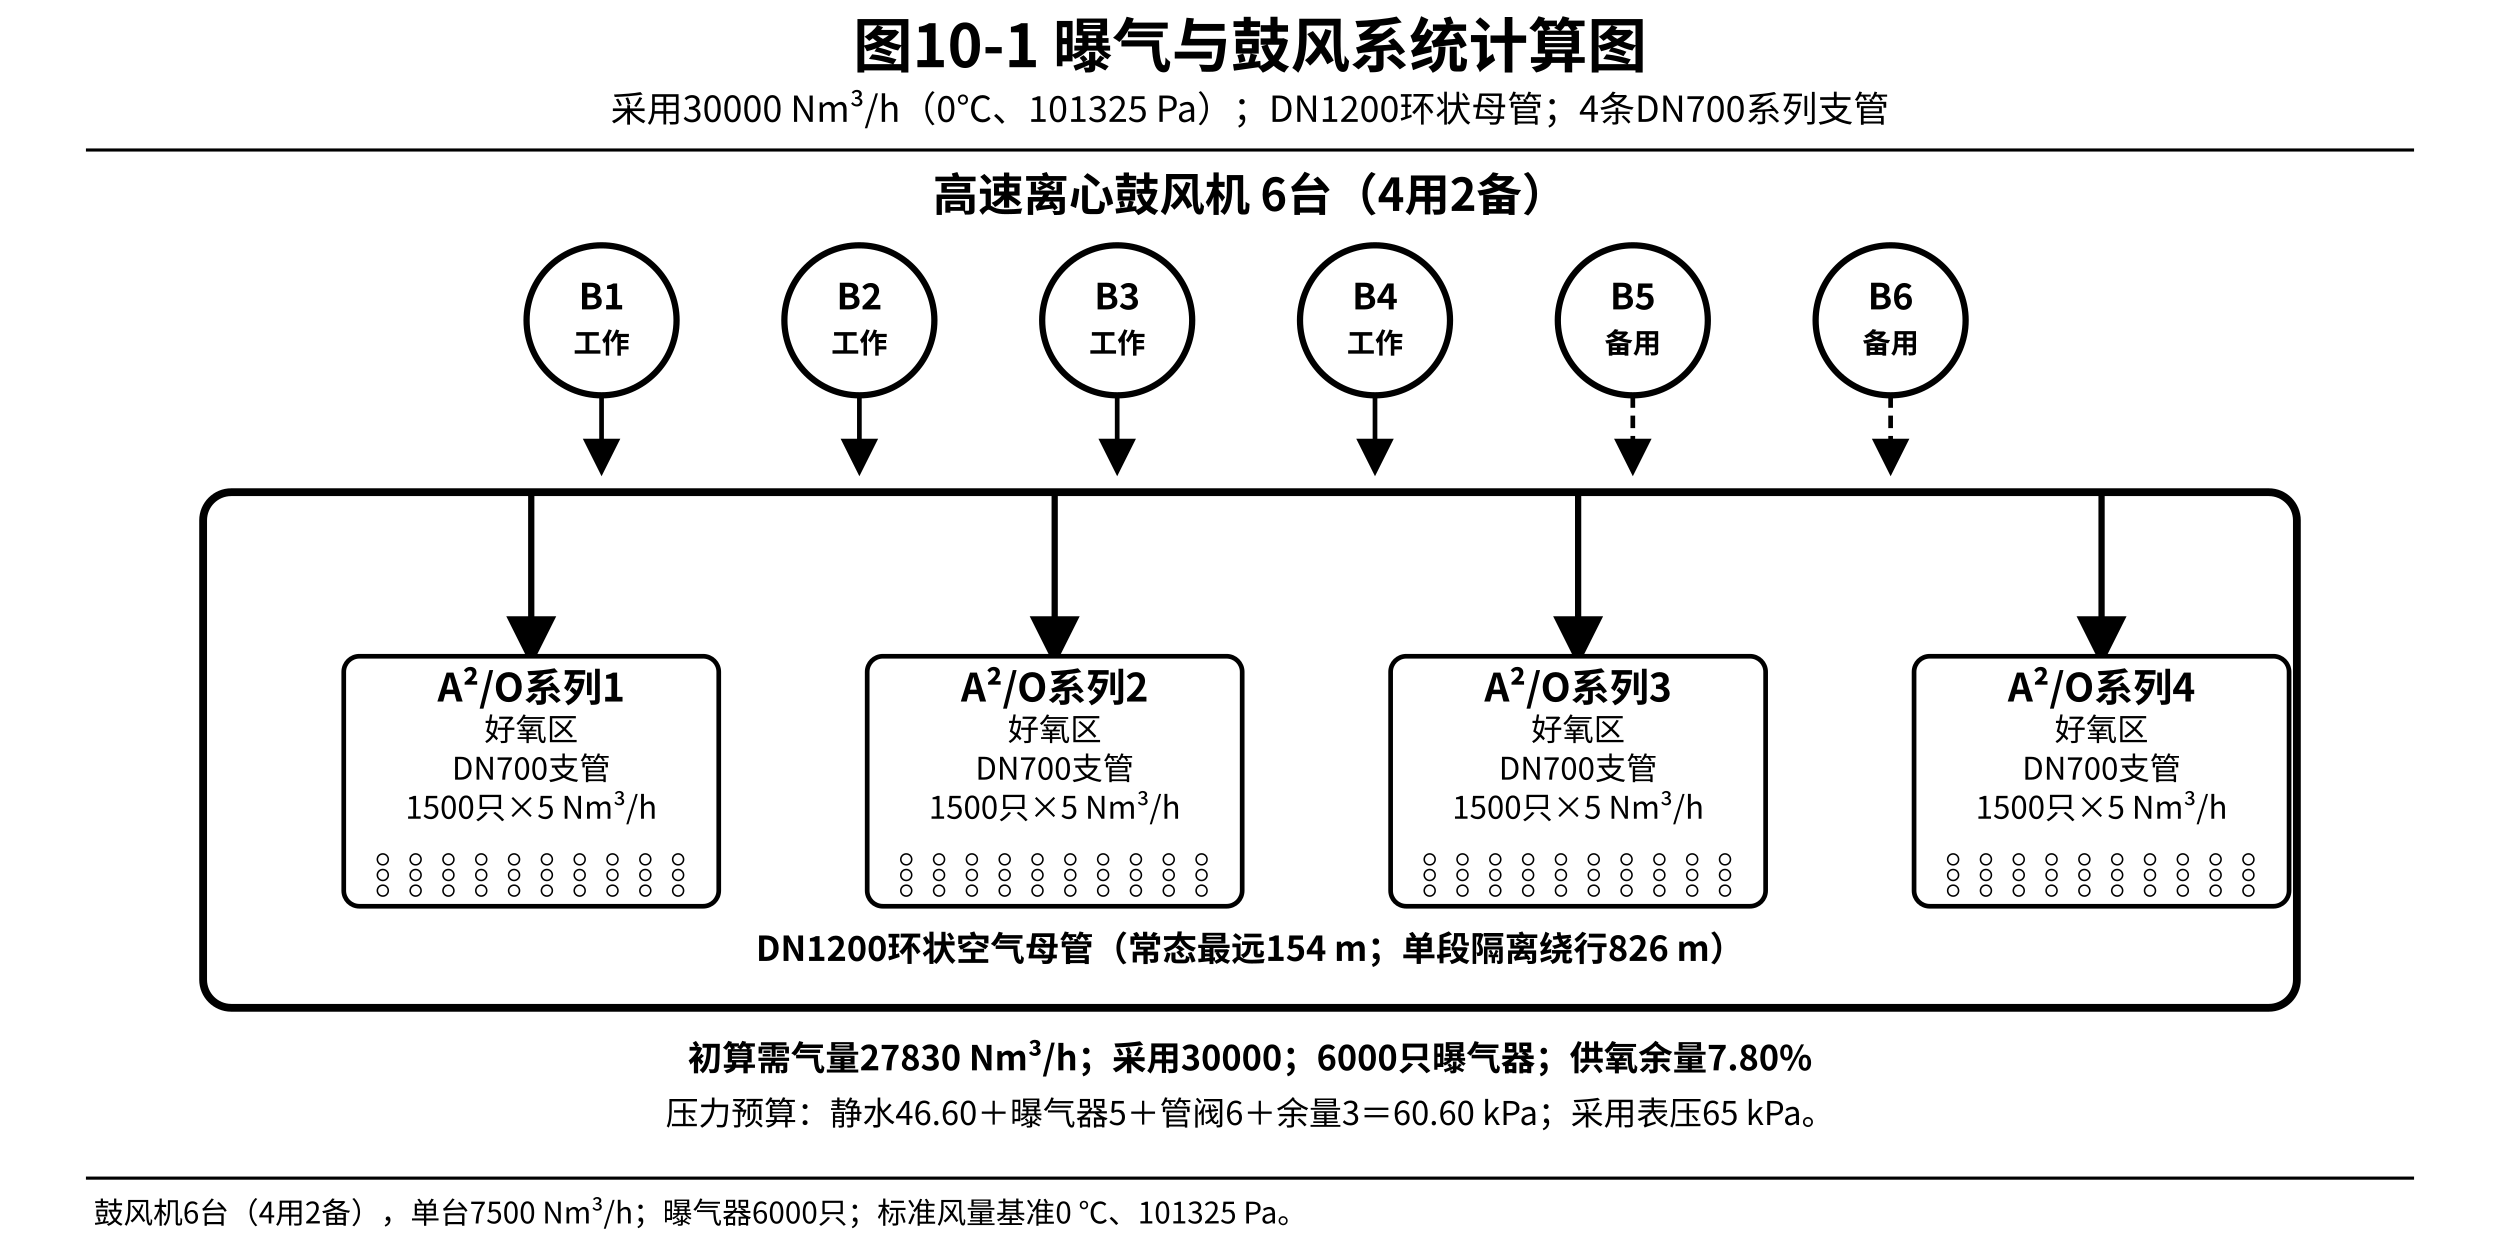
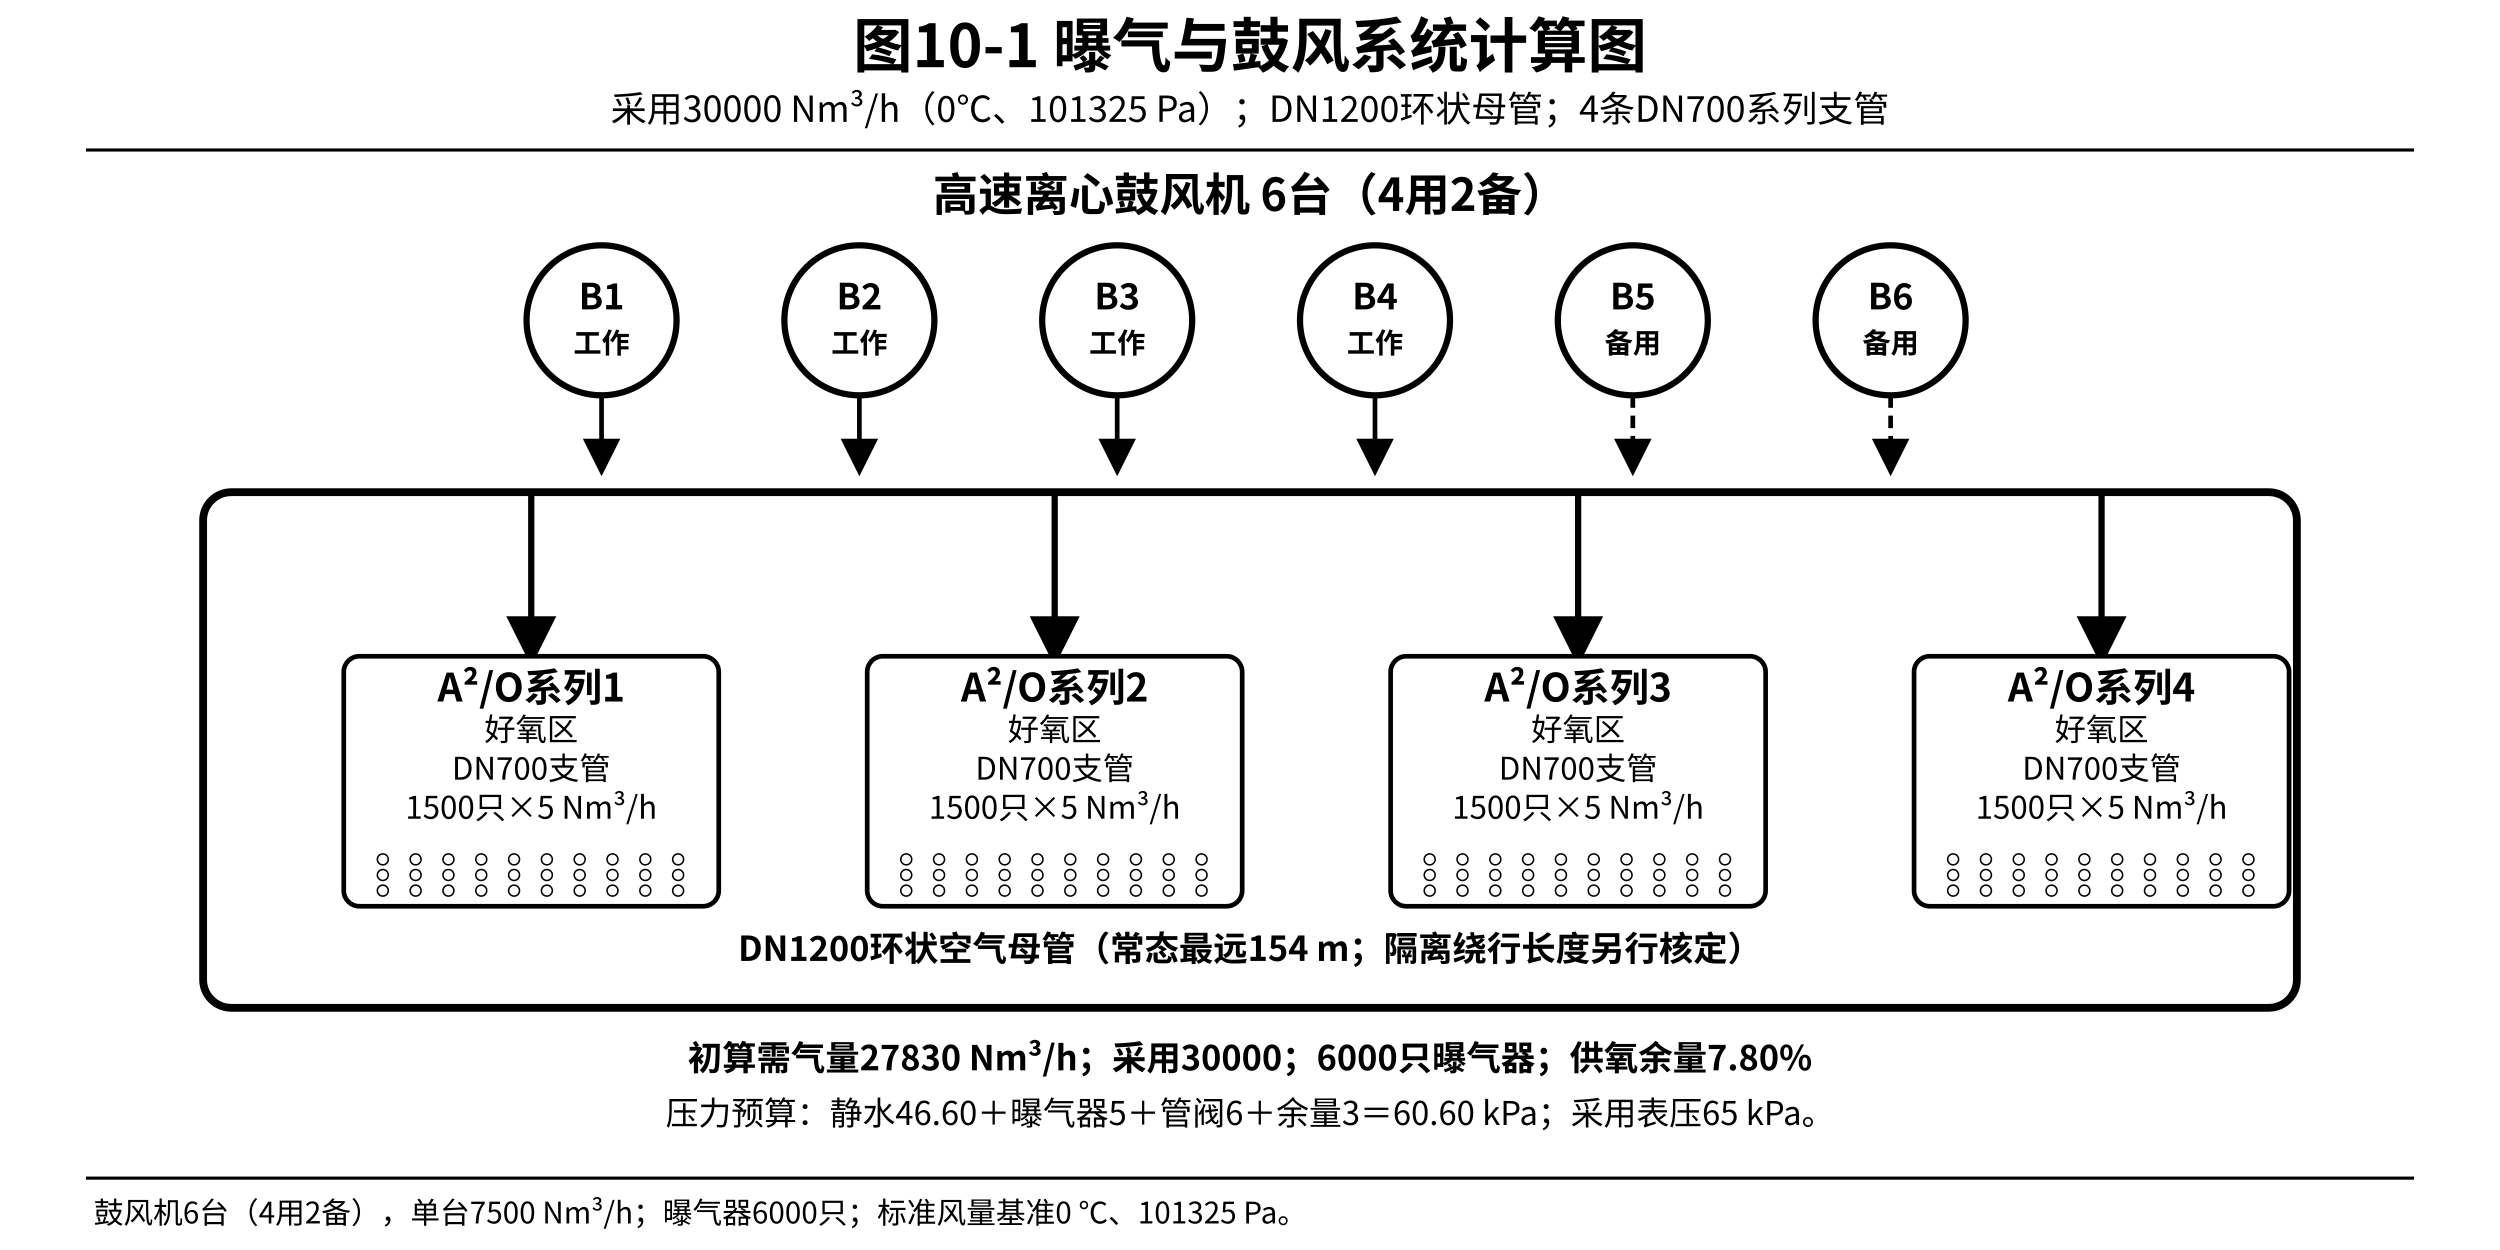
<svg xmlns="http://www.w3.org/2000/svg" width="1600" height="800" viewBox="0 0 1600 800">
  <defs>
    <marker id="arr-blue" viewBox="0 0 10 10" refX="8" refY="5" markerWidth="8" markerHeight="8" orient="auto">
      <path d="M0 0 L10 5 L0 10 z" fill="#000000" />
    </marker>
    <marker id="arr-green" viewBox="0 0 10 10" refX="8" refY="5" markerWidth="8" markerHeight="8" orient="auto">
      <path d="M0 0 L10 5 L0 10 z" fill="#000000" />
    </marker>
    <marker id="arr-orange" viewBox="0 0 10 10" refX="8" refY="5" markerWidth="8" markerHeight="8" orient="auto">
      <path d="M0 0 L10 5 L0 10 z" fill="#000000" />
    </marker>
    <marker id="arr-purple" viewBox="0 0 10 10" refX="8" refY="5" markerWidth="8" markerHeight="8" orient="auto">
      <path d="M0 0 L10 5 L0 10 z" fill="#000000" />
    </marker>
    <marker id="arr-brown" viewBox="0 0 10 10" refX="8" refY="5" markerWidth="8" markerHeight="8" orient="auto">
      <path d="M0 0 L10 5 L0 10 z" fill="#000000" />
    </marker>
    <marker id="arr-dark" viewBox="0 0 10 10" refX="8" refY="5" markerWidth="8" markerHeight="8" orient="auto">
      <path d="M0 0 L10 5 L0 10 z" fill="#000000" />
    </marker>
  </defs>
  <style>
              text{font-family:"Songti SC","SimSun","Noto Sans CJK SC","Microsoft YaHei",sans-serif;fill:#000000}
              .title{font-size:38px;font-weight:700}.subtitle{font-size:23px;fill:#000000}
              .h{font-size:29px;font-weight:700}.body{font-size:24px}.small{font-size:20px}.tiny{font-size:17px}
            </style>
  <rect width="1600" height="800" fill="#FFFFFF" />
  <text x="800" y="43" text-anchor="middle" font-size="38" font-weight="700" fill="#000000">图10-1  曝气与鼓风系统计算图</text>
  <text x="800" y="78" text-anchor="middle" font-size="23" font-weight="400" fill="#000000">采用30000 Nm³/h（0℃、101325 Pa）；DN1200环状母管；4条DN700系列支管</text>
  <line x1="55" y1="96" x2="1545" y2="96" stroke="#000000" stroke-width="2" />
  <text x="800" y="135" text-anchor="middle" font-size="29" font-weight="700" fill="#000000">高速离心鼓风机 6台（4用2备）</text>
  <circle cx="385" cy="205" r="48" fill="#FFFFFF" stroke="#000000" stroke-width="4" />
  <text x="385" y="198" text-anchor="middle" font-size="23" font-weight="700" fill="#000000">B1</text>
  <text x="385" y="226" text-anchor="middle" font-size="18" font-weight="700" fill="#000000">工作</text>
  <line x1="385" y1="253" x2="385" y2="300" stroke="#000000" stroke-width="3" marker-end="url(#arr-blue)" />
  <circle cx="550" cy="205" r="48" fill="#FFFFFF" stroke="#000000" stroke-width="4" />
  <text x="550" y="198" text-anchor="middle" font-size="23" font-weight="700" fill="#000000">B2</text>
  <text x="550" y="226" text-anchor="middle" font-size="18" font-weight="700" fill="#000000">工作</text>
  <line x1="550" y1="253" x2="550" y2="300" stroke="#000000" stroke-width="3" marker-end="url(#arr-blue)" />
  <circle cx="715" cy="205" r="48" fill="#FFFFFF" stroke="#000000" stroke-width="4" />
  <text x="715" y="198" text-anchor="middle" font-size="23" font-weight="700" fill="#000000">B3</text>
  <text x="715" y="226" text-anchor="middle" font-size="18" font-weight="700" fill="#000000">工作</text>
  <line x1="715" y1="253" x2="715" y2="300" stroke="#000000" stroke-width="3" marker-end="url(#arr-blue)" />
  <circle cx="880" cy="205" r="48" fill="#FFFFFF" stroke="#000000" stroke-width="4" />
  <text x="880" y="198" text-anchor="middle" font-size="23" font-weight="700" fill="#000000">B4</text>
  <text x="880" y="226" text-anchor="middle" font-size="18" font-weight="700" fill="#000000">工作</text>
  <line x1="880" y1="253" x2="880" y2="300" stroke="#000000" stroke-width="3" marker-end="url(#arr-blue)" />
  <circle cx="1045" cy="205" r="48" fill="#FFFFFF" stroke="#000000" stroke-width="4" />
  <text x="1045" y="198" text-anchor="middle" font-size="23" font-weight="700" fill="#000000">B5</text>
  <text x="1045" y="226" text-anchor="middle" font-size="18" font-weight="700" fill="#000000">备用</text>
  <line x1="1045" y1="253" x2="1045" y2="300" stroke="#000000" stroke-width="3" marker-end="url(#arr-dark)" stroke-dasharray="8 5" />
  <circle cx="1210" cy="205" r="48" fill="#FFFFFF" stroke="#000000" stroke-width="4" />
  <text x="1210" y="198" text-anchor="middle" font-size="23" font-weight="700" fill="#000000">B6</text>
  <text x="1210" y="226" text-anchor="middle" font-size="18" font-weight="700" fill="#000000">备用</text>
  <line x1="1210" y1="253" x2="1210" y2="300" stroke="#000000" stroke-width="3" marker-end="url(#arr-dark)" stroke-dasharray="8 5" />
  <text x="800" y="282" text-anchor="middle" font-size="22" font-weight="400" fill="#000000" />
  <rect x="130" y="315" width="1340" height="330" rx="18" fill="none" stroke="#000000" stroke-width="5" />
-   <text x="800" y="615" text-anchor="middle" font-size="22" font-weight="700" fill="#000000">DN1200环状空气母管（常态最远154 m；单段隔离绕行826 m）</text>
+   <text x="800" y="615" text-anchor="middle" font-size="22" font-weight="700" fill="#000000">DN1200环状空气母管（常态最远154 m；隔离绕行长度另行核定）</text>
  <line x1="340" y1="315" x2="340" y2="420" stroke="#000000" stroke-width="4" marker-end="url(#arr-blue)" />
  <rect x="220" y="420" width="240" height="160" rx="10" fill="#FFFFFF" stroke="#000000" stroke-width="3" />
  <text x="340" y="449" text-anchor="middle" font-size="25" font-weight="700" fill="#000000">A²/O系列1</text>
  <text x="340" y="474" text-anchor="middle" font-size="20" font-weight="400" fill="#000000">好氧区</text>
  <text x="340" y="499" text-anchor="middle" font-size="20" font-weight="400" fill="#000000">DN700支管</text>
  <text x="340" y="524" text-anchor="middle" font-size="20" font-weight="400" fill="#000000">1500只×5 Nm³/h</text>
  <circle cx="245" cy="570" r="3.5" fill="#FFFFFF" stroke="#000000" stroke-width="1" />
  <circle cx="266" cy="570" r="3.5" fill="#FFFFFF" stroke="#000000" stroke-width="1" />
  <circle cx="287" cy="570" r="3.5" fill="#FFFFFF" stroke="#000000" stroke-width="1" />
  <circle cx="308" cy="570" r="3.5" fill="#FFFFFF" stroke="#000000" stroke-width="1" />
  <circle cx="329" cy="570" r="3.5" fill="#FFFFFF" stroke="#000000" stroke-width="1" />
  <circle cx="350" cy="570" r="3.5" fill="#FFFFFF" stroke="#000000" stroke-width="1" />
  <circle cx="371" cy="570" r="3.5" fill="#FFFFFF" stroke="#000000" stroke-width="1" />
  <circle cx="392" cy="570" r="3.5" fill="#FFFFFF" stroke="#000000" stroke-width="1" />
  <circle cx="413" cy="570" r="3.5" fill="#FFFFFF" stroke="#000000" stroke-width="1" />
  <circle cx="434" cy="570" r="3.5" fill="#FFFFFF" stroke="#000000" stroke-width="1" />
  <circle cx="245" cy="560" r="3.5" fill="#FFFFFF" stroke="#000000" stroke-width="1" />
  <circle cx="266" cy="560" r="3.5" fill="#FFFFFF" stroke="#000000" stroke-width="1" />
  <circle cx="287" cy="560" r="3.5" fill="#FFFFFF" stroke="#000000" stroke-width="1" />
  <circle cx="308" cy="560" r="3.5" fill="#FFFFFF" stroke="#000000" stroke-width="1" />
  <circle cx="329" cy="560" r="3.5" fill="#FFFFFF" stroke="#000000" stroke-width="1" />
  <circle cx="350" cy="560" r="3.5" fill="#FFFFFF" stroke="#000000" stroke-width="1" />
  <circle cx="371" cy="560" r="3.5" fill="#FFFFFF" stroke="#000000" stroke-width="1" />
  <circle cx="392" cy="560" r="3.5" fill="#FFFFFF" stroke="#000000" stroke-width="1" />
  <circle cx="413" cy="560" r="3.5" fill="#FFFFFF" stroke="#000000" stroke-width="1" />
  <circle cx="434" cy="560" r="3.5" fill="#FFFFFF" stroke="#000000" stroke-width="1" />
  <circle cx="245" cy="550" r="3.5" fill="#FFFFFF" stroke="#000000" stroke-width="1" />
  <circle cx="266" cy="550" r="3.5" fill="#FFFFFF" stroke="#000000" stroke-width="1" />
  <circle cx="287" cy="550" r="3.5" fill="#FFFFFF" stroke="#000000" stroke-width="1" />
  <circle cx="308" cy="550" r="3.5" fill="#FFFFFF" stroke="#000000" stroke-width="1" />
  <circle cx="329" cy="550" r="3.5" fill="#FFFFFF" stroke="#000000" stroke-width="1" />
  <circle cx="350" cy="550" r="3.5" fill="#FFFFFF" stroke="#000000" stroke-width="1" />
  <circle cx="371" cy="550" r="3.5" fill="#FFFFFF" stroke="#000000" stroke-width="1" />
  <circle cx="392" cy="550" r="3.5" fill="#FFFFFF" stroke="#000000" stroke-width="1" />
  <circle cx="413" cy="550" r="3.5" fill="#FFFFFF" stroke="#000000" stroke-width="1" />
  <circle cx="434" cy="550" r="3.5" fill="#FFFFFF" stroke="#000000" stroke-width="1" />
  <line x1="675" y1="315" x2="675" y2="420" stroke="#000000" stroke-width="4" marker-end="url(#arr-blue)" />
  <rect x="555" y="420" width="240" height="160" rx="10" fill="#FFFFFF" stroke="#000000" stroke-width="3" />
  <text x="675" y="449" text-anchor="middle" font-size="25" font-weight="700" fill="#000000">A²/O系列2</text>
  <text x="675" y="474" text-anchor="middle" font-size="20" font-weight="400" fill="#000000">好氧区</text>
  <text x="675" y="499" text-anchor="middle" font-size="20" font-weight="400" fill="#000000">DN700支管</text>
  <text x="675" y="524" text-anchor="middle" font-size="20" font-weight="400" fill="#000000">1500只×5 Nm³/h</text>
  <circle cx="580" cy="570" r="3.5" fill="#FFFFFF" stroke="#000000" stroke-width="1" />
  <circle cx="601" cy="570" r="3.5" fill="#FFFFFF" stroke="#000000" stroke-width="1" />
  <circle cx="622" cy="570" r="3.5" fill="#FFFFFF" stroke="#000000" stroke-width="1" />
  <circle cx="643" cy="570" r="3.5" fill="#FFFFFF" stroke="#000000" stroke-width="1" />
  <circle cx="664" cy="570" r="3.5" fill="#FFFFFF" stroke="#000000" stroke-width="1" />
  <circle cx="685" cy="570" r="3.5" fill="#FFFFFF" stroke="#000000" stroke-width="1" />
  <circle cx="706" cy="570" r="3.5" fill="#FFFFFF" stroke="#000000" stroke-width="1" />
  <circle cx="727" cy="570" r="3.5" fill="#FFFFFF" stroke="#000000" stroke-width="1" />
  <circle cx="748" cy="570" r="3.5" fill="#FFFFFF" stroke="#000000" stroke-width="1" />
  <circle cx="769" cy="570" r="3.5" fill="#FFFFFF" stroke="#000000" stroke-width="1" />
  <circle cx="580" cy="560" r="3.5" fill="#FFFFFF" stroke="#000000" stroke-width="1" />
  <circle cx="601" cy="560" r="3.5" fill="#FFFFFF" stroke="#000000" stroke-width="1" />
  <circle cx="622" cy="560" r="3.5" fill="#FFFFFF" stroke="#000000" stroke-width="1" />
  <circle cx="643" cy="560" r="3.5" fill="#FFFFFF" stroke="#000000" stroke-width="1" />
  <circle cx="664" cy="560" r="3.5" fill="#FFFFFF" stroke="#000000" stroke-width="1" />
  <circle cx="685" cy="560" r="3.5" fill="#FFFFFF" stroke="#000000" stroke-width="1" />
  <circle cx="706" cy="560" r="3.5" fill="#FFFFFF" stroke="#000000" stroke-width="1" />
  <circle cx="727" cy="560" r="3.5" fill="#FFFFFF" stroke="#000000" stroke-width="1" />
  <circle cx="748" cy="560" r="3.5" fill="#FFFFFF" stroke="#000000" stroke-width="1" />
  <circle cx="769" cy="560" r="3.5" fill="#FFFFFF" stroke="#000000" stroke-width="1" />
  <circle cx="580" cy="550" r="3.5" fill="#FFFFFF" stroke="#000000" stroke-width="1" />
  <circle cx="601" cy="550" r="3.5" fill="#FFFFFF" stroke="#000000" stroke-width="1" />
  <circle cx="622" cy="550" r="3.5" fill="#FFFFFF" stroke="#000000" stroke-width="1" />
  <circle cx="643" cy="550" r="3.5" fill="#FFFFFF" stroke="#000000" stroke-width="1" />
  <circle cx="664" cy="550" r="3.5" fill="#FFFFFF" stroke="#000000" stroke-width="1" />
  <circle cx="685" cy="550" r="3.5" fill="#FFFFFF" stroke="#000000" stroke-width="1" />
  <circle cx="706" cy="550" r="3.5" fill="#FFFFFF" stroke="#000000" stroke-width="1" />
  <circle cx="727" cy="550" r="3.5" fill="#FFFFFF" stroke="#000000" stroke-width="1" />
  <circle cx="748" cy="550" r="3.5" fill="#FFFFFF" stroke="#000000" stroke-width="1" />
  <circle cx="769" cy="550" r="3.5" fill="#FFFFFF" stroke="#000000" stroke-width="1" />
  <line x1="1010" y1="315" x2="1010" y2="420" stroke="#000000" stroke-width="4" marker-end="url(#arr-blue)" />
  <rect x="890" y="420" width="240" height="160" rx="10" fill="#FFFFFF" stroke="#000000" stroke-width="3" />
  <text x="1010" y="449" text-anchor="middle" font-size="25" font-weight="700" fill="#000000">A²/O系列3</text>
  <text x="1010" y="474" text-anchor="middle" font-size="20" font-weight="400" fill="#000000">好氧区</text>
  <text x="1010" y="499" text-anchor="middle" font-size="20" font-weight="400" fill="#000000">DN700支管</text>
  <text x="1010" y="524" text-anchor="middle" font-size="20" font-weight="400" fill="#000000">1500只×5 Nm³/h</text>
  <circle cx="915" cy="570" r="3.5" fill="#FFFFFF" stroke="#000000" stroke-width="1" />
  <circle cx="936" cy="570" r="3.5" fill="#FFFFFF" stroke="#000000" stroke-width="1" />
  <circle cx="957" cy="570" r="3.5" fill="#FFFFFF" stroke="#000000" stroke-width="1" />
  <circle cx="978" cy="570" r="3.5" fill="#FFFFFF" stroke="#000000" stroke-width="1" />
  <circle cx="999" cy="570" r="3.5" fill="#FFFFFF" stroke="#000000" stroke-width="1" />
  <circle cx="1020" cy="570" r="3.5" fill="#FFFFFF" stroke="#000000" stroke-width="1" />
  <circle cx="1041" cy="570" r="3.5" fill="#FFFFFF" stroke="#000000" stroke-width="1" />
  <circle cx="1062" cy="570" r="3.5" fill="#FFFFFF" stroke="#000000" stroke-width="1" />
  <circle cx="1083" cy="570" r="3.5" fill="#FFFFFF" stroke="#000000" stroke-width="1" />
  <circle cx="1104" cy="570" r="3.5" fill="#FFFFFF" stroke="#000000" stroke-width="1" />
  <circle cx="915" cy="560" r="3.5" fill="#FFFFFF" stroke="#000000" stroke-width="1" />
  <circle cx="936" cy="560" r="3.5" fill="#FFFFFF" stroke="#000000" stroke-width="1" />
  <circle cx="957" cy="560" r="3.5" fill="#FFFFFF" stroke="#000000" stroke-width="1" />
  <circle cx="978" cy="560" r="3.5" fill="#FFFFFF" stroke="#000000" stroke-width="1" />
  <circle cx="999" cy="560" r="3.5" fill="#FFFFFF" stroke="#000000" stroke-width="1" />
  <circle cx="1020" cy="560" r="3.5" fill="#FFFFFF" stroke="#000000" stroke-width="1" />
  <circle cx="1041" cy="560" r="3.5" fill="#FFFFFF" stroke="#000000" stroke-width="1" />
  <circle cx="1062" cy="560" r="3.5" fill="#FFFFFF" stroke="#000000" stroke-width="1" />
  <circle cx="1083" cy="560" r="3.5" fill="#FFFFFF" stroke="#000000" stroke-width="1" />
  <circle cx="1104" cy="560" r="3.5" fill="#FFFFFF" stroke="#000000" stroke-width="1" />
  <circle cx="915" cy="550" r="3.5" fill="#FFFFFF" stroke="#000000" stroke-width="1" />
  <circle cx="936" cy="550" r="3.5" fill="#FFFFFF" stroke="#000000" stroke-width="1" />
  <circle cx="957" cy="550" r="3.5" fill="#FFFFFF" stroke="#000000" stroke-width="1" />
  <circle cx="978" cy="550" r="3.5" fill="#FFFFFF" stroke="#000000" stroke-width="1" />
  <circle cx="999" cy="550" r="3.5" fill="#FFFFFF" stroke="#000000" stroke-width="1" />
  <circle cx="1020" cy="550" r="3.5" fill="#FFFFFF" stroke="#000000" stroke-width="1" />
  <circle cx="1041" cy="550" r="3.5" fill="#FFFFFF" stroke="#000000" stroke-width="1" />
  <circle cx="1062" cy="550" r="3.5" fill="#FFFFFF" stroke="#000000" stroke-width="1" />
  <circle cx="1083" cy="550" r="3.5" fill="#FFFFFF" stroke="#000000" stroke-width="1" />
  <circle cx="1104" cy="550" r="3.5" fill="#FFFFFF" stroke="#000000" stroke-width="1" />
  <line x1="1345" y1="315" x2="1345" y2="420" stroke="#000000" stroke-width="4" marker-end="url(#arr-blue)" />
  <rect x="1225" y="420" width="240" height="160" rx="10" fill="#FFFFFF" stroke="#000000" stroke-width="3" />
  <text x="1345" y="449" text-anchor="middle" font-size="25" font-weight="700" fill="#000000">A²/O系列4</text>
  <text x="1345" y="474" text-anchor="middle" font-size="20" font-weight="400" fill="#000000">好氧区</text>
  <text x="1345" y="499" text-anchor="middle" font-size="20" font-weight="400" fill="#000000">DN700支管</text>
  <text x="1345" y="524" text-anchor="middle" font-size="20" font-weight="400" fill="#000000">1500只×5 Nm³/h</text>
  <circle cx="1250" cy="570" r="3.5" fill="#FFFFFF" stroke="#000000" stroke-width="1" />
  <circle cx="1271" cy="570" r="3.5" fill="#FFFFFF" stroke="#000000" stroke-width="1" />
  <circle cx="1292" cy="570" r="3.5" fill="#FFFFFF" stroke="#000000" stroke-width="1" />
  <circle cx="1313" cy="570" r="3.5" fill="#FFFFFF" stroke="#000000" stroke-width="1" />
  <circle cx="1334" cy="570" r="3.5" fill="#FFFFFF" stroke="#000000" stroke-width="1" />
  <circle cx="1355" cy="570" r="3.5" fill="#FFFFFF" stroke="#000000" stroke-width="1" />
  <circle cx="1376" cy="570" r="3.5" fill="#FFFFFF" stroke="#000000" stroke-width="1" />
  <circle cx="1397" cy="570" r="3.5" fill="#FFFFFF" stroke="#000000" stroke-width="1" />
  <circle cx="1418" cy="570" r="3.5" fill="#FFFFFF" stroke="#000000" stroke-width="1" />
  <circle cx="1439" cy="570" r="3.5" fill="#FFFFFF" stroke="#000000" stroke-width="1" />
  <circle cx="1250" cy="560" r="3.5" fill="#FFFFFF" stroke="#000000" stroke-width="1" />
  <circle cx="1271" cy="560" r="3.5" fill="#FFFFFF" stroke="#000000" stroke-width="1" />
  <circle cx="1292" cy="560" r="3.5" fill="#FFFFFF" stroke="#000000" stroke-width="1" />
  <circle cx="1313" cy="560" r="3.5" fill="#FFFFFF" stroke="#000000" stroke-width="1" />
  <circle cx="1334" cy="560" r="3.5" fill="#FFFFFF" stroke="#000000" stroke-width="1" />
  <circle cx="1355" cy="560" r="3.5" fill="#FFFFFF" stroke="#000000" stroke-width="1" />
  <circle cx="1376" cy="560" r="3.5" fill="#FFFFFF" stroke="#000000" stroke-width="1" />
  <circle cx="1397" cy="560" r="3.5" fill="#FFFFFF" stroke="#000000" stroke-width="1" />
  <circle cx="1418" cy="560" r="3.5" fill="#FFFFFF" stroke="#000000" stroke-width="1" />
  <circle cx="1439" cy="560" r="3.5" fill="#FFFFFF" stroke="#000000" stroke-width="1" />
  <circle cx="1250" cy="550" r="3.5" fill="#FFFFFF" stroke="#000000" stroke-width="1" />
  <circle cx="1271" cy="550" r="3.5" fill="#FFFFFF" stroke="#000000" stroke-width="1" />
  <circle cx="1292" cy="550" r="3.5" fill="#FFFFFF" stroke="#000000" stroke-width="1" />
  <circle cx="1313" cy="550" r="3.5" fill="#FFFFFF" stroke="#000000" stroke-width="1" />
  <circle cx="1334" cy="550" r="3.5" fill="#FFFFFF" stroke="#000000" stroke-width="1" />
  <circle cx="1355" cy="550" r="3.5" fill="#FFFFFF" stroke="#000000" stroke-width="1" />
  <circle cx="1376" cy="550" r="3.5" fill="#FFFFFF" stroke="#000000" stroke-width="1" />
  <circle cx="1397" cy="550" r="3.5" fill="#FFFFFF" stroke="#000000" stroke-width="1" />
  <circle cx="1418" cy="550" r="3.5" fill="#FFFFFF" stroke="#000000" stroke-width="1" />
  <circle cx="1439" cy="550" r="3.5" fill="#FFFFFF" stroke="#000000" stroke-width="1" />
  <text x="800" y="685" text-anchor="middle" font-size="22" font-weight="700" fill="#000000">初算需气量27830 Nm³/h；采用30000；6000只曝气器；供氧余量7.80%</text>
  <text x="800" y="720" text-anchor="middle" font-size="21" font-weight="400" fill="#000000">压力预算：静水46.60＋曝气器5＋管阀6＋余量3＝60.60 kPa；采用表压65 kPa。</text>
  <line x1="55" y1="754" x2="1545" y2="754" stroke="#000000" stroke-width="2" />
  <text x="60" y="783" text-anchor="start" font-size="19" font-weight="400" fill="#000000">鼓风机6台（4用2备），单台7500 Nm³/h；曝气器6000只；标准风量基准0 ℃、101325 Pa。</text>
</svg>
